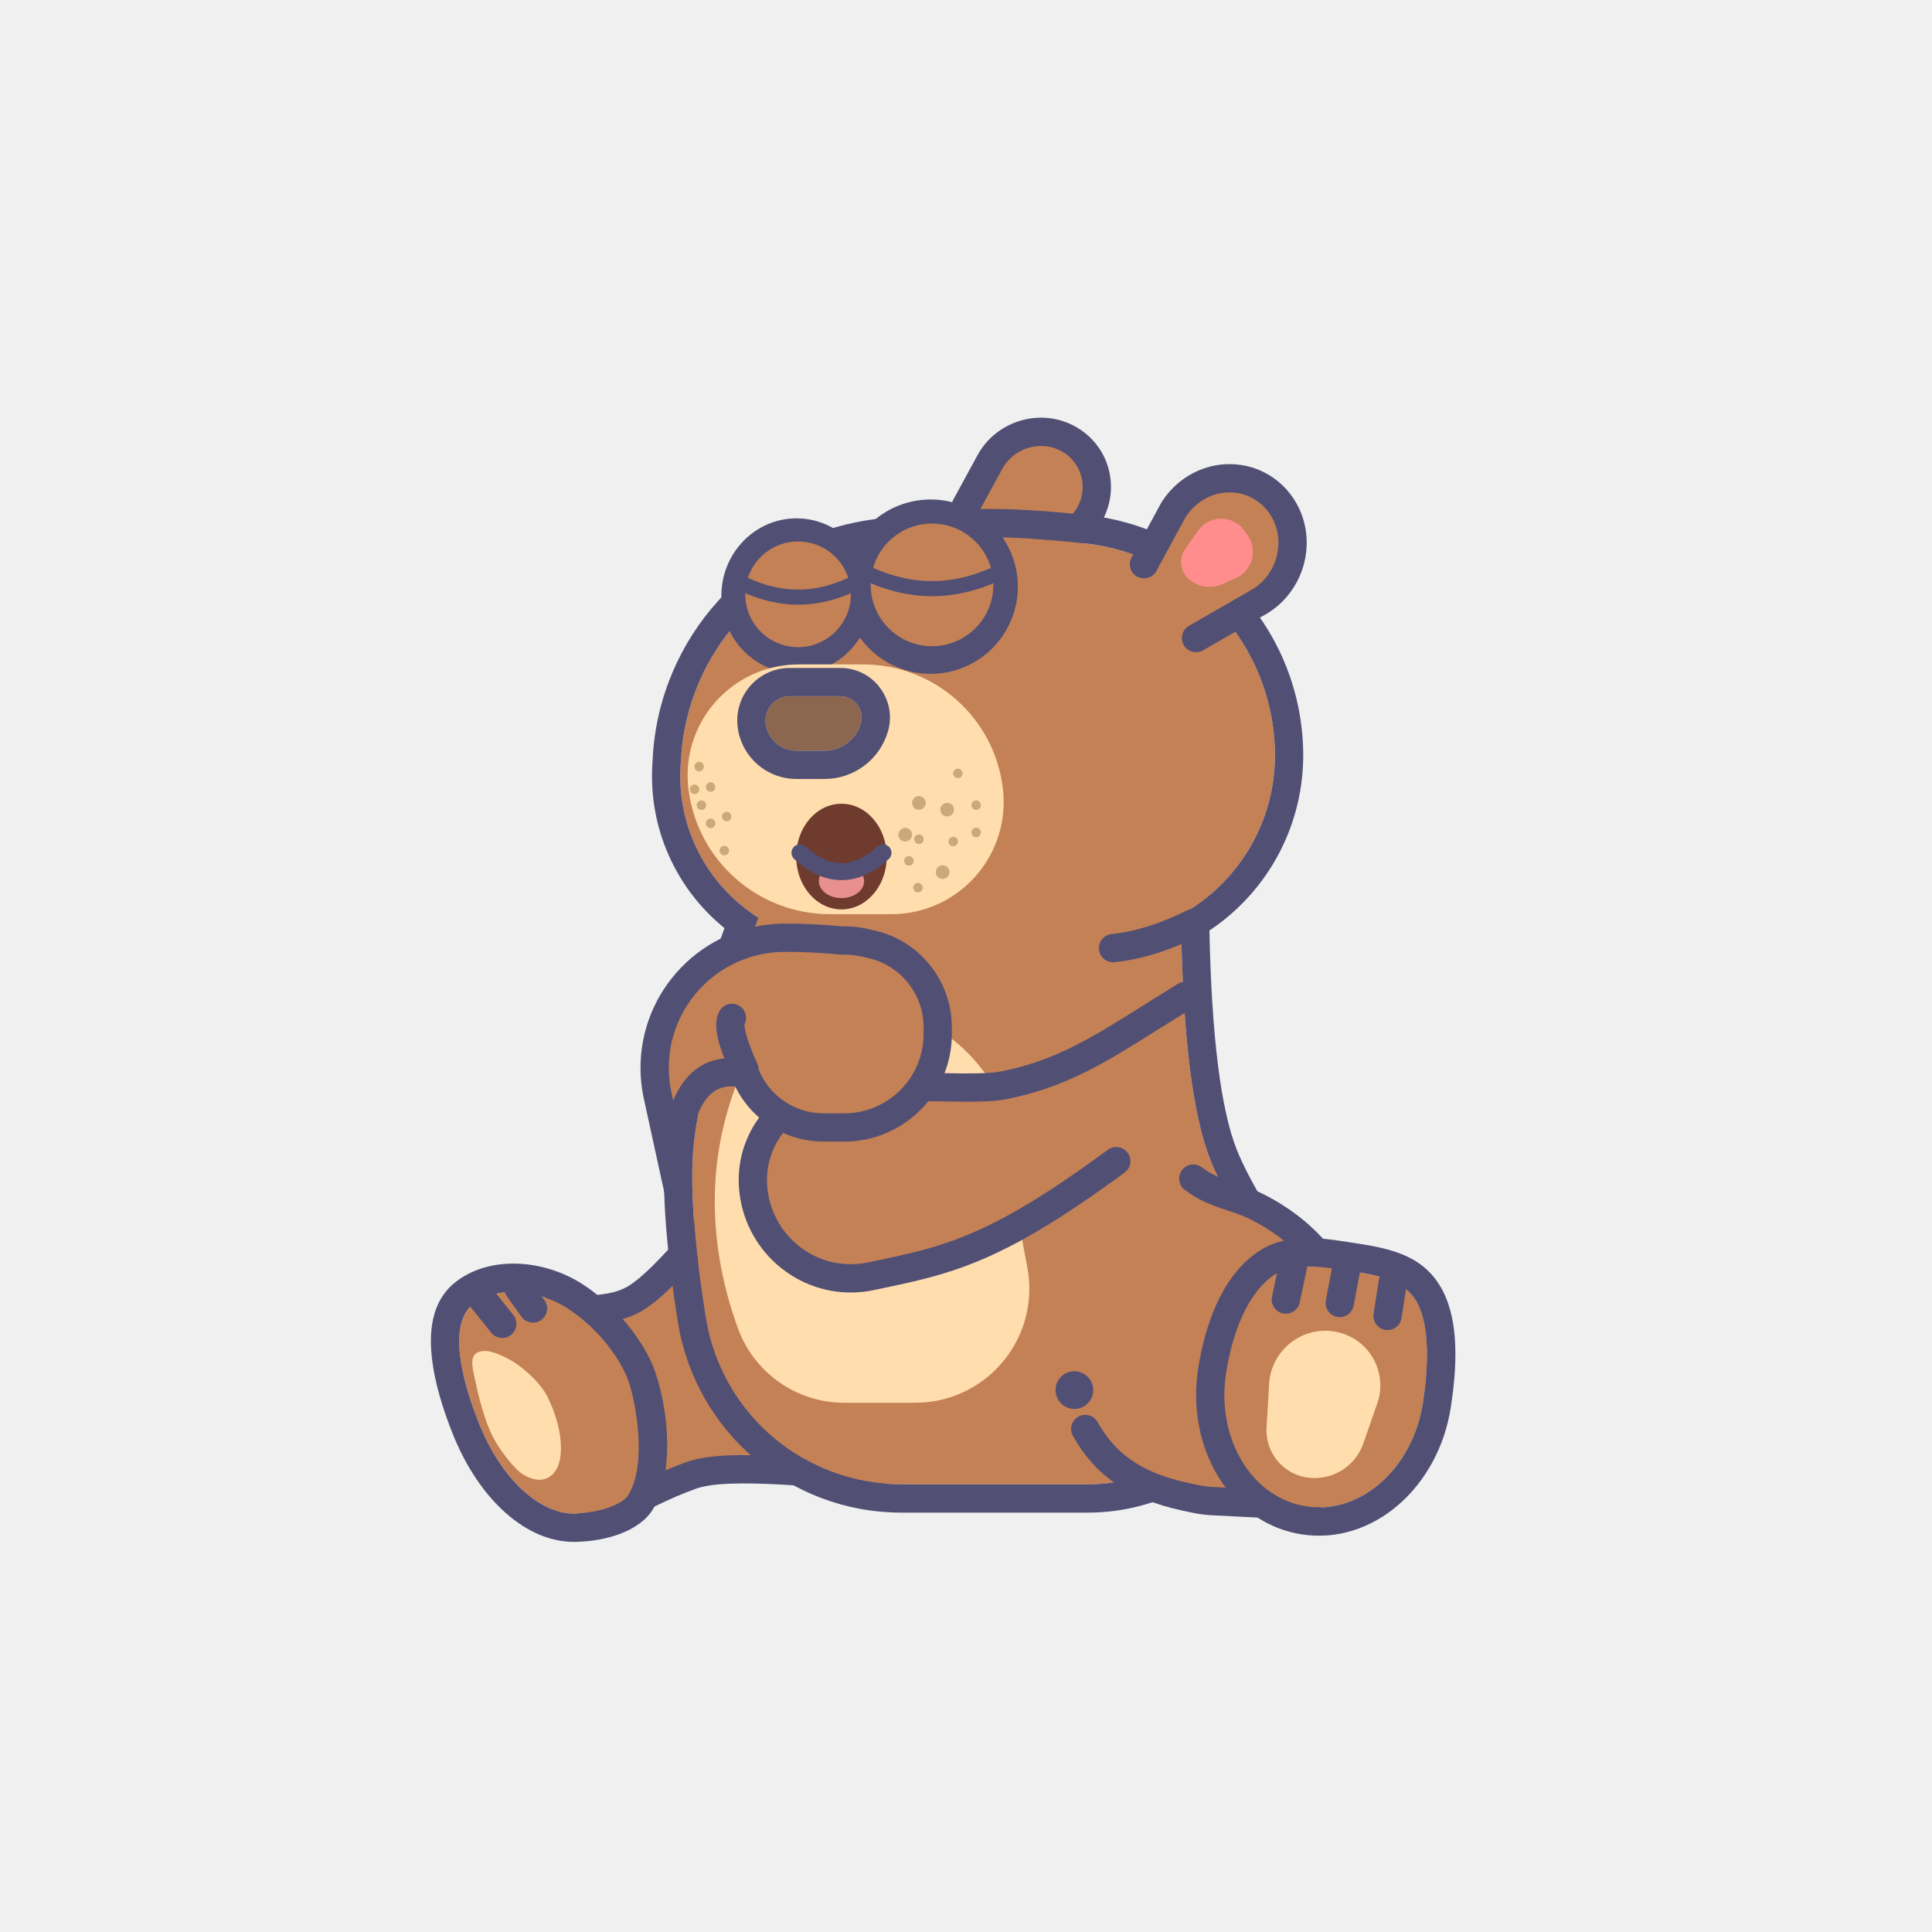
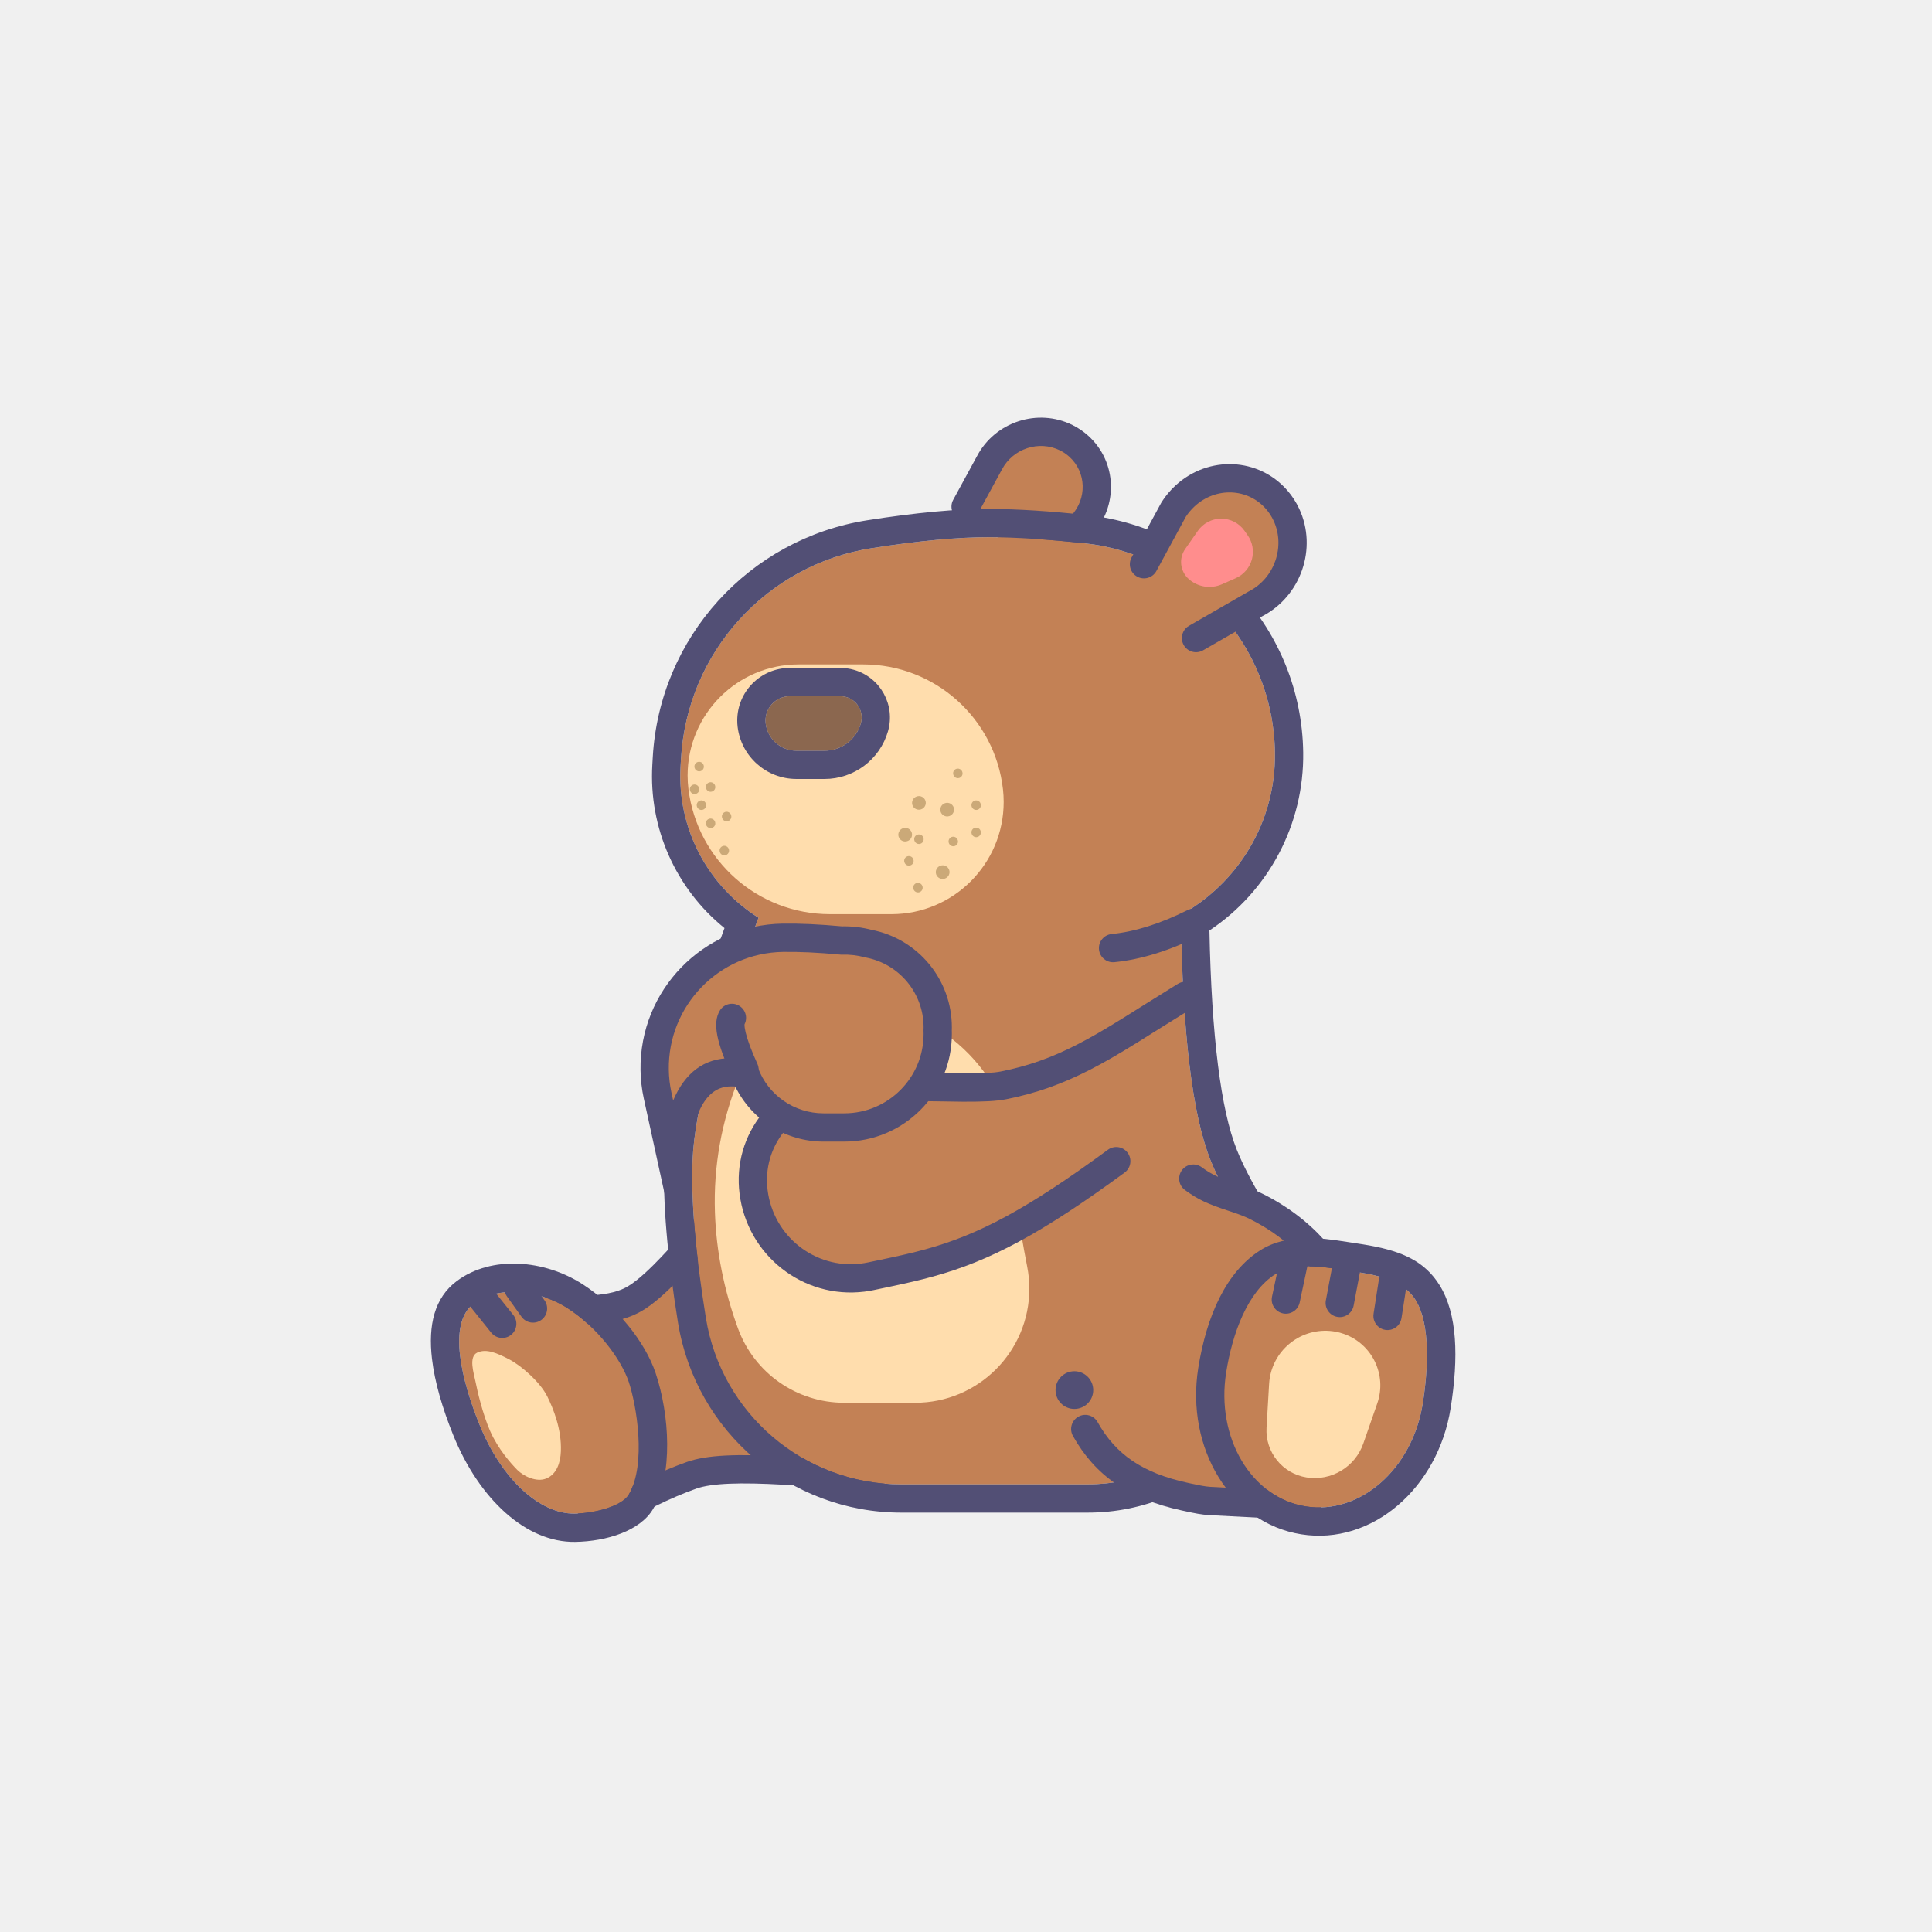
<svg xmlns="http://www.w3.org/2000/svg" width="800px" height="800px" viewBox="0 0 1024 1024" class="icon" version="1.1">
  <g id="flip" transform="translate(1024 0) scale(-1 1)">
    <g id="bear">
      <path d="M512.102 269.177l-12.281-23.51c-7.443-14.753-25.533-21.014-40.403-13.986-2.465 1.164-4.745 2.657-6.788 4.441-12.383 10.829-13.287 29.646-2.023 42.029 1.823 2.003 3.906 3.764 6.194 5.23l24.856 13.512" fill="#C38155" />
      <path d="M485.743 290.164a7.493 7.493 0 0 1-6.928 13.287l-25.088-13.077-0.472-0.27a38.487 38.487 0 0 1-7.802-6.359c-14.336-15.215-13.612-38.867 1.713-52.748a36.852 36.852 0 0 1 8.419-5.727c18.395-9.089 41.002-1.701 50.593 16.506l12.638 23.202a7.493 7.493 0 0 1-13.16 7.168l-12.69-23.292c-5.859-11.127-19.646-15.632-30.745-10.148-1.823 0.899-3.504 2.043-4.995 3.397-9.059 8.204-9.491 22.216-0.867 31.367a23.47 23.47 0 0 0 4.553 3.749l24.831 12.945z" fill="#524F75" />
      <path d="M561.347 781.939c23.477 0.415 75.289-7.385 96.119 0 13.889 4.925 29.559 12.603 47.009 23.03l29.813-30.498c8.209-16.898 21.799-52.246 18.902-67.437-3.844-20.138-42.249-6.569-64.067-17.84-15.655-8.085-37.084-37.511-46.624-44.824" fill="#C38155" />
      <path d="M728.071 770.113c10.71-22.366 19.748-51.232 17.758-61.672-0.844-4.421-5.844-5.852-24.091-6.351a368.69 368.69 0 0 1-8.259-0.282c-11.948-0.577-20.4-2.133-27.795-5.952-5.522-2.855-11.476-7.702-18.425-14.591a272.007 272.007 0 0 1-8.799-9.206c-2.468-2.682-10.665-11.811-12.181-13.464-3.951-4.308-6.601-6.946-8.337-8.277a7.493 7.493 0 0 1 9.116-11.893c2.652 2.033 5.732 5.1 10.262 10.043 1.591 1.731 9.775 10.849 12.166 13.452a255.361 255.361 0 0 0 8.322 8.702c5.957 5.904 10.892 9.925 14.751 11.916 5.018 2.592 11.669 3.814 21.639 4.298 2.178 0.105 3.834 0.157 7.947 0.27 11.898 0.327 16.864 0.727 22.416 2.315 8.627 2.47 14.371 7.725 15.987 16.209 2.862 15.003-7.128 46.607-19.523 72.115l-0.532 1.094-34.791 35.593-5.07-3.032c-17.053-10.19-32.291-17.653-45.67-22.398-8.185-2.902-23.245-3.382-46.617-2.06-4.031 0.23-8.037 0.487-13.856 0.884-21.249 1.456-26.204 1.728-33.273 1.606a7.493 7.493 0 1 1 0.265-14.983c6.429 0.115 11.359-0.157 31.986-1.573a1151.251 1151.251 0 0 1 14.034-0.894c25.48-1.441 41.687-0.924 52.474 2.897 13.01 4.615 27.421 11.501 43.248 20.657l24.851-25.42z" fill="#524F75" />
      <path d="M719.415 802.242c-10.472-0.16-25.001-3.829-28.689-10.115-9.471-16.144-4.029-47.633 0.01-59.652 4.004-11.906 16.334-28.799 32.833-39.357 13.037-8.342 35.206-12.703 49.367-2.108 14.161 10.592 6.094 41.33-3.015 63.913-11.976 29.691-32.403 47.591-50.506 47.319z" fill="#C38155" />
      <path d="M719.415 802.242c-10.472-0.16-25.001-3.829-28.689-10.115-9.471-16.144-4.029-47.633 0.01-59.652 4.004-11.906 16.334-28.799 32.833-39.357 13.037-8.342 35.206-12.703 49.367-2.108 14.161 10.592 6.094 41.33-3.015 63.913-11.976 29.691-32.403 47.591-50.506 47.319z m64.405-41.717c5.742-14.229 9.79-28.105 11.219-40.311 2.088-17.83-1.269-32.336-13.127-41.205-18.462-13.812-46.47-11.276-66.418 1.484-18.057 11.551-33.407 30.668-38.962 47.209-7.458 22.201-9.356 53.897 1.269 72.005 6.808 11.614 24.534 17.266 41.387 17.52 25.895 0.39 50.863-22.565 64.632-56.702z" fill="#524F75" />
      <path d="M771.005 716.892c-4.82-2.213-10.415 0.255-16.834 3.572-6.424 3.317-16.511 12.116-20.25 19.696-3.139 6.364-7.643 17.231-7.198 29.047 0.22 5.914 2.123 12.116 7.752 14.436 5.16 2.125 12.058-1.239 15.348-4.558 3.294-3.314 10.173-11.044 14.324-20.443 4.151-9.396 6.953-21.901 7.815-26.282 0.864-4.391 3.864-13.26-0.957-15.467z" fill="#FFDDAD" />
      <path d="M776.037 690.88l-12.388 15.46a7.493 7.493 0 0 1-11.699-9.366l12.388-15.465a7.493 7.493 0 0 1 10.532-1.161 7.49 7.49 0 0 1 1.166 10.532zM755.237 687.224l-7.645 10.68a7.493 7.493 0 0 1-12.186-8.726l7.648-10.677a7.493 7.493 0 1 1 12.183 8.724z" fill="#524F75" />
      <path d="M621.96 486.43c22.241 58.863 33.892 101.696 34.956 128.492 0.849 21.399-1.504 49.282-7.053 83.646-8.212 50.815-52.084 88.164-103.556 88.164H447.436c-51.752 0-93.706-41.954-93.706-93.706 0-16.851 4.543-33.392 13.155-47.881 6.998-11.771 12.168-21.844 15.515-30.225 9.668-24.216 14.9-67.569 15.697-130.055-30.138-16.689-50.326-49-49.841-85.811 0.754-57.239 44.094-104.918 101.001-111.114 19.294-2.1 36.032-3.172 50.221-3.214 16.674-0.05 37.518 1.893 62.536 5.829 55.753 8.776 97.832 55.254 101.046 111.601l0.237 4.151c1.903 33.375-14.915 63.49-41.337 80.124z" fill="#C38155" />
      <path d="M663.295 406.303l-0.237-4.151c-3.214-56.347-45.293-102.822-101.046-111.601-25.016-3.934-45.86-5.877-62.534-5.827-14.189 0.042-30.927 1.114-50.221 3.214-56.907 6.196-100.247 53.875-101.001 111.114-0.485 36.812 19.701 69.125 49.844 85.814-0.797 62.489-6.029 105.839-15.697 130.055-3.347 8.379-8.517 18.454-15.515 30.225a93.711 93.711 0 0 0-13.155 47.881c0 51.749 41.952 93.703 93.703 93.703h98.871c51.472 0 95.344-37.349 103.556-88.164 5.552-34.364 7.902-62.247 7.053-83.646-1.064-26.796-12.715-69.63-34.956-128.492 26.422-16.634 43.24-46.749 41.335-80.127z m-23.292 85.611c20.163 54.777 30.815 95.329 31.891 122.413 0.892 22.543-1.536 51.365-7.235 86.633C655.27 759.034 605.137 801.717 546.306 801.717H447.436c-60.029 0-108.691-48.662-108.691-108.691 0-19.548 5.27-38.735 15.258-55.536 6.629-11.149 11.456-20.557 14.478-28.125 8.384-20.999 13.369-59.999 14.491-116.177a111.501 111.501 0 0 1-49.699-94.333c0.854-64.812 49.926-118.799 114.363-125.815 19.783-2.155 37.036-3.259 51.797-3.304 17.565-0.05 39.167 1.963 64.909 6.014 62.721 9.873 110.063 62.159 113.679 125.55l0.237 4.151a103.554 103.554 0 0 1-38.255 86.463z" fill="#524F75" />
      <path d="M559.913 532.777c8.085-1.361 18.255-0.589 30.508 2.305a59.941 59.941 0 0 1 41.832 35.972c9.371 23.312 13.642 47.176 12.812 71.595-0.699 20.58-4.77 41.065-12.211 61.452a59.941 59.941 0 0 1-56.31 39.394H538.899c-33.395 0-60.468-27.074-60.468-60.471 0-3.891 0.375-7.772 1.121-11.591 2.255-11.556 3.891-21.152 4.905-28.787 0.677-5.093 0.882-11.004 0.614-17.738-1.803-45.171 30.255-84.64 74.842-92.133z" fill="#FFDDAD" />
      <path d="M387.864 495.798c16.042 8 31.187 12.748 45.446 14.181a7.493 7.493 0 1 0 1.499-14.913c-12.328-1.239-25.752-5.447-40.258-12.683a7.493 7.493 0 1 0-6.686 13.414z" fill="#524F75" />
      <path d="M448.787 757.408c-10.49 18.767-26.334 30.086-52.561 35.8-4.381 0.954-8.761 1.988-13.242 2.333L331.888 798.196l-17.353-34.381c-23.964-47.479-4.246-100.866 43.877-124.513 11.009-5.41 21.209-5.834 33.18-14.668" fill="#C38155" />
      <path d="M321.224 760.44c-21.869-43.328-4.331-92.385 40.493-114.411 2.637-1.299 5.255-2.308 9.261-3.649l1.871-0.622c10.962-3.619 16.139-5.889 23.192-11.094A7.493 7.493 0 0 0 387.144 618.606c-5.442 4.016-9.436 5.769-18.994 8.924-0.892 0.295-1.381 0.457-1.928 0.642-4.588 1.536-7.757 2.757-11.114 4.408-52.189 25.645-72.951 83.718-47.261 134.614l19.553 38.737 55.973-2.907c4.001-0.305 6.893-0.834 13.102-2.198 0.677-0.15 0.979-0.217 1.349-0.295 27.808-6.059 45.735-18.41 57.506-39.466a7.493 7.493 0 0 0-13.082-7.313c-9.578 17.133-23.832 26.954-47.616 32.134l-1.374 0.302c-5.53 1.214-7.962 1.658-10.849 1.883l-46.033 2.388-15.153-30.018z" fill="#524F75" />
      <path d="M454.556 736.78m-9.99 0a9.99 9.99 0 1 0 19.98 0 9.99 9.99 0 1 0-19.98 0Z" fill="#524F75" />
      <path d="M331.943 798.413c28.772-4.556 47.653-36.31 42.169-70.918-3.287-20.752-11.309-42.758-26.032-52.117-9.833-6.251-24.469-4.126-35.99-2.3-13.996 2.22-30.73 3.716-38.38 16.007-8.067 12.97-6.604 37.146-3.789 54.911C275.404 778.607 303.169 802.966 331.943 798.413z" fill="#C38155" />
      <path d="M331.943 798.413c28.772-4.556 47.653-36.31 42.169-70.918-3.287-20.752-11.309-42.758-26.032-52.117-9.833-6.251-24.469-4.126-35.99-2.3-13.996 2.22-30.73 3.716-38.38 16.007-8.067 12.97-6.604 37.146-3.789 54.911C275.404 778.607 303.169 802.966 331.943 798.413z m2.343 14.801c-37.613 5.959-72.477-24.628-79.165-66.87-4.276-26.989-3.599-49.961 5.869-65.174 7.737-12.438 19.481-17.868 37.096-21.039 2.323-0.417 4.161-0.709 8.092-1.304 1.841-0.282 2.612-0.4 3.567-0.549 9.253-1.466 14.686-2.085 21.022-2.063 9.661 0.035 18.095 1.901 25.35 6.519 17.748 11.279 28.347 34.356 32.793 62.419 6.693 42.241-17.011 82.105-54.622 88.062z" fill="#524F75" />
      <path d="M316.136 705.826c16.239-2.965 31.811 7.8 34.776 24.039 0.22 1.199 0.367 2.41 0.435 3.626l1.359 23.195a25.225 25.225 0 0 1-21.229 26.384 27.323 27.323 0 0 1-30.078-18.005l-7.395-21.254c-5.255-15.095 2.722-31.592 17.82-36.842 1.406-0.497 2.847-0.874 4.313-1.144z" fill="#FFDDAD" />
      <path d="M278.421 680.925l2.727 17.558a7.493 7.493 0 1 0 14.806-2.298l-2.722-17.558a7.495 7.495 0 0 0-14.811 2.298zM330.914 670.458l4.226 19.891a7.493 7.493 0 1 0 14.661-3.109L345.573 667.348a7.493 7.493 0 1 0-14.661 3.109zM302.325 669.671l4.238 22.463a7.493 7.493 0 0 0 14.723-2.78l-4.233-22.461a7.493 7.493 0 0 0-14.728 2.78z" fill="#524F75" />
      <path d="M390.224 338.28l-31.644-18.222c-17.108-8.771-24.454-29.916-16.409-47.231a33.782 33.782 0 0 1 5.095-7.892c12.455-14.391 34.214-15.338 48.6-2.118a36.672 36.672 0 0 1 6.087 7.258l15.772 29.082" fill="#C38155" />
      <path d="M411.136 302.729a7.493 7.493 0 0 0 13.172-7.143l-15.772-29.084-0.272-0.465a44.187 44.187 0 0 0-7.33-8.739c-17.46-16.049-44.082-14.885-59.332 2.73a41.312 41.312 0 0 0-6.229 9.641c-9.716 20.917-0.937 46.312 19.618 56.969l31.497 18.135a7.495 7.495 0 0 0 7.478-12.987l-31.649-18.222-0.32-0.172c-13.532-6.941-19.374-23.754-13.032-37.408 1.039-2.238 2.373-4.306 3.964-6.144 9.661-11.159 26.557-11.893 37.866-1.504 1.788 1.643 3.372 3.512 4.705 5.565l15.637 28.829z" fill="#524F75" />
      <path d="M362.721 283.68l1.681-2.383a15.093 15.093 0 0 1 24.718 0.06l6.716 9.633a12.053 12.053 0 0 1-1.841 15.867 16.499 16.499 0 0 1-17.69 2.802l-7.28-3.219a15.268 15.268 0 0 1-6.301-22.76z" fill="#FF8D8D" />
-       <path d="M632.551 325.787a32.366 33.57 17.998 1 0-61.564-20.001 32.366 33.57 17.998 1 0 61.564 20.001Z" fill="#FFFFFF" />
-       <path d="M601.807 356.859c-22.076 0-39.859-18.444-39.859-41.062 0-22.62 17.783-41.062 39.859-41.062 22.078 0 39.859 18.444 39.859 41.062s-17.78 41.062-39.859 41.062z m0-14.985c13.677 0 24.873-11.616 24.873-26.077 0-14.463-11.197-26.077-24.873-26.077-13.674 0-24.873 11.614-24.873 26.077 0.002 14.461 11.202 26.077 24.873 26.077z" fill="#524F75" />
-       <path d="M607.672 326.446a10.233 10.233 0 0 0 7.877 3.739c5.747 0 10.402-4.83 10.402-10.789s-4.655-10.789-10.402-10.789c-5.677 0-10.292 4.713-10.405 10.572l7.715 1.161-5.187 6.107z" fill="#232323" />
-       <path d="M530.732 310.949m-38.712 0a38.712 38.712 0 1 0 77.424 0 38.712 38.712 0 1 0-77.424 0Z" fill="#FFFFFF" />
-       <path d="M530.732 357.154c-25.518 0-46.205-20.687-46.205-46.205s20.687-46.205 46.205-46.205 46.205 20.687 46.205 46.205-20.69 46.205-46.205 46.205z m0-14.985c17.241 0 31.22-13.979 31.22-31.22s-13.979-31.22-31.22-31.22-31.22 13.979-31.22 31.22 13.976 31.22 31.22 31.22z" fill="#524F75" />
-       <path d="M538.509 326.112a12.098 12.098 0 1 0-2.94-8.152l8.971 1.304-6.032 6.848z" fill="#232323" />
      <path d="M566.497 352.159h34.194c32.511 0 58.865 26.357 58.865 58.868 0 2.445-0.155 4.89-0.457 7.318-4.735 37.813-36.886 66.185-74.994 66.185H551.526C518.666 484.529 492.027 457.89 492.027 425.03c0-2.235 0.125-4.468 0.377-6.686C496.667 380.643 528.556 352.159 566.497 352.159z" fill="#FFDDAD" />
      <path d="M518.698 410.685a2.498 2.498 0 1 0-4.751-1.543 2.498 2.498 0 1 0 4.751 1.543Z" fill="#CBA978" />
      <path d="M508.99 427.53a2.498 2.498 0 1 0-4.751-1.543 2.498 2.498 0 1 0 4.751 1.543Z" fill="#CBA978" />
      <path d="M521.121 446.781a2.498 2.498 0 1 0-4.751-1.543 2.498 2.498 0 1 0 4.751 1.543Z" fill="#CBA978" />
      <path d="M539.324 445.578a2.498 2.498 0 1 0-4.751-1.543 2.498 2.498 0 1 0 4.751 1.543Z" fill="#CBA978" />
      <path d="M525.44 430.25a3.641 3.609 17.998 1 0-6.927-2.25 3.641 3.609 17.998 1 0 6.927 2.25Z" fill="#CBA978" />
      <path d="M527.832 463.378a3.641 3.611 17.998 1 0-6.927-2.25 3.641 3.611 17.998 1 0 6.927 2.25Z" fill="#CBA978" />
      <path d="M539.846 471.247a2.498 2.498 0 1 0-4.751-1.543 2.498 2.498 0 1 0 4.751 1.543Z" fill="#CBA978" />
      <path d="M544.633 457.049a2.498 2.498 0 1 0-4.751-1.543 2.498 2.498 0 1 0 4.751 1.543Z" fill="#CBA978" />
      <path d="M547.691 443.525a3.639 3.611 17.998 1 0-6.922-2.249 3.639 3.611 17.998 1 0 6.922 2.249Z" fill="#CBA978" />
      <path d="M508.989 441.968a2.498 2.498 0 1 0-4.751-1.543 2.498 2.498 0 1 0 4.751 1.543Z" fill="#CBA978" />
      <path d="M649.748 417.905a2.498 2.498 0 1 0-4.751-1.543 2.498 2.498 0 1 0 4.751 1.543Z" fill="#CBA978" />
      <path d="M649.748 437.158a2.498 2.498 0 1 0-4.751-1.543 2.498 2.498 0 1 0 4.751 1.543Z" fill="#CBA978" />
      <path d="M642.467 451.597a2.498 2.498 0 1 0-4.751-1.543 2.498 2.498 0 1 0 4.751 1.543Z" fill="#CBA978" />
      <path d="M655.814 407.077a2.498 2.498 0 1 0-4.751-1.543 2.498 2.498 0 1 0 4.751 1.543Z" fill="#CBA978" />
      <path d="M654.599 427.531a2.498 2.498 0 1 0-4.751-1.543 2.498 2.498 0 1 0 4.751 1.543Z" fill="#CBA978" />
      <path d="M641.254 433.549a2.498 2.498 0 1 0-4.751-1.543 2.498 2.498 0 1 0 4.751 1.543Z" fill="#CBA978" />
      <path d="M658.243 419.107a2.498 2.498 0 1 0-4.751-1.543 2.498 2.498 0 1 0 4.751 1.543Z" fill="#CBA978" />
      <path d="M540.41 426.681a3.639 3.611 17.998 1 0-6.922-2.249 3.639 3.611 17.998 1 0 6.922 2.249Z" fill="#CBA978" />
      <path d="M578.602 369.005h26.766a12.89 12.89 0 0 1 12.8 14.441 16.409 16.409 0 0 1-16.292 14.441h-14.913a20.005 20.005 0 0 1-19.214-14.441 11.301 11.301 0 0 1 10.852-14.441z" fill="#8B674F" />
      <path d="M578.602 369.005a11.301 11.301 0 0 0-10.854 14.441 20.005 20.005 0 0 0 19.214 14.441h14.913a16.409 16.409 0 0 0 16.292-14.441 12.892 12.892 0 0 0-12.8-14.441H578.602z m0-14.985h26.766c15.395 0 27.878 12.483 27.878 27.878 0 1.119-0.067 2.238-0.2 3.347a31.399 31.399 0 0 1-31.17 27.628h-14.913a34.991 34.991 0 0 1-33.61-25.258c-4.034-13.944 3.996-28.52 17.94-32.556a26.217 26.217 0 0 1 7.308-1.039z" fill="#524F75" />
      <path d="M397.15 525.909c37.788 24.049 59.087 41.225 95.539 49.097 13.319 2.875 43.228 0.594 83.296 2.335 27.665 1.201 49.844 23.627 48.59 51.52a50.768 50.768 0 0 1-0.447 4.803c-4.016 28.58-30.245 48.52-58.588 44.539a50.601 50.601 0 0 1-4.231-0.779c-40.85-9.278-64.395-14.066-129.184-63.338" fill="#C38155" />
      <path d="M391.865 534.226c6.861 4.201 27.508 17.183 28.727 17.942 10.407 6.454 18.055 10.904 25.665 14.806 14.663 7.51 28.512 12.488 44.447 15.64 5.195 1.026 12.071 1.361 22.895 1.309 4.84-0.025 27.096-0.427 33.165-0.485 10.1-0.092 19.281-0.045 28.522 0.195 23.987 0.624 42.826 19.633 42.186 42.966-0.04 1.374-0.142 2.742-0.307 4.106-3.015 24.554-25.17 42.011-49.454 39.029-1.214-0.15-2.425-0.35-3.624-0.599l-3.077-0.642-3.01-0.629c-11.119-2.333-17.698-3.841-24.491-5.707-28.235-7.755-53.693-21.197-96.793-52.806a7.493 7.493 0 0 0-8.859 12.086c44.464 32.608 71.488 46.877 101.686 55.171 7.161 1.968 13.986 3.532 25.385 5.922l3.02 0.632 3.077 0.642a58.143 58.143 0 0 0 4.86 0.804c32.528 3.996 62.134-19.336 66.153-52.077 0.225-1.831 0.362-3.674 0.415-5.517 0.874-31.771-24.653-57.526-56.775-58.361a814.387 814.387 0 0 0-29.054-0.2c-6.171 0.057-28.38 0.465-33.098 0.485-9.858 0.047-16.002-0.252-19.916-1.026-14.513-2.867-27.054-7.375-40.523-14.276-7.178-3.676-14.508-7.942-24.596-14.201-1.149-0.714-21.854-13.729-28.807-17.987a7.495 7.495 0 0 0-10.302 2.478 7.498 7.498 0 0 0 2.483 10.302z" fill="#524F75" />
      <path d="M578.018 498.493c11.776-1.101 22.116-1.588 31.035-1.456 38.098 0.564 68.528 31.909 67.961 70.007a68.89 68.89 0 0 1-1.581 13.707L666.986 619.395c-2.178-34.054-12.32-51.078-30.418-51.078-2.16 0-4.586 0.07-7.273 0.215-5.672 15.245-19.521 26.814-36.789 28.762-1.656 0.185-3.322 0.28-4.99 0.28h-10.979c-27.366 0-49.552-22.183-49.552-49.549 0-0.659 0.012-1.311 0.04-1.961a30.36 30.36 0 0 1-0.04-1.581c0-21.806 15.56-40.326 36.692-44.324a49.602 49.602 0 0 1 12.857-1.686h0.062c0.475 0.002 0.949 0.007 1.421 0.02z" fill="#C38155" />
      <path d="M668.11 579.152c0.879-4.014 1.351-8.107 1.411-12.218 0.505-33.964-26.622-61.902-60.583-62.407-8.624-0.127-18.702 0.345-30.225 1.424l-0.442 0.042-0.445-0.01a42.279 42.279 0 0 0-12.213 1.414l-0.544 0.125c-17.7 3.352-30.595 18.862-30.595 36.964 0 0.407 0.01 0.812 0.03 1.219l0.015 0.325-0.01 0.327c-0.025 0.554-0.035 1.111-0.035 1.671 0 23.227 18.829 42.056 42.059 42.056h10.979a37.071 37.071 0 0 0 34.761-24.164l1.716-4.606 4.908-0.262c2.812-0.15 5.367-0.225 7.67-0.225 14.261 0 24.394 7.765 30.645 22.441l0.899-4.116z m-58.947-89.607c42.236 0.627 75.971 35.375 75.344 77.612a76.39 76.39 0 0 1-1.756 15.195l-19.833 90.769-3.404-53.246c-1.961-30.615-9.97-44.064-22.943-44.064-0.722 0-1.474 0.007-2.26 0.025a52.029 52.029 0 0 1-46.792 29.231h-10.979c-31.504 0-57.044-25.54-57.044-57.042 0-0.647 0.01-1.291 0.032-1.931a38.512 38.512 0 0 1-0.032-1.611c0-25.223 17.895-46.837 42.516-51.635a57.094 57.094 0 0 1 15.74-1.858c11.851-1.096 22.316-1.578 31.412-1.446z" fill="#524F75" />
      <path d="M629.385 543.249c0 0.939-0.195 2.318-0.622 4.071-0.982 4.046-3.047 9.591-6.199 16.526a7.493 7.493 0 0 0 13.644 6.201c7.805-17.178 10.355-27.69 6.241-34.461a7.493 7.493 0 0 0-13.075 7.298c0.005 0.092 0.01 0.215 0.01 0.365z" fill="#524F75" />
-       <clipPath id="ecL">
-         <circle cx="530" cy="310" r="40" />
-       </clipPath>
-       <g clip-path="url(#ecL)">
-         <g id="lidBotL">
-           <rect x="485" y="310" width="90" height="72" fill="#C38155" />
-         </g>
-         <g id="lidTopL">
-           <rect x="485" y="238" width="90" height="72" fill="#C38155" />
-           <path d="M498 305 Q530 319 562 305" fill="none" stroke="#524F75" stroke-width="8" stroke-linecap="round" />
-         </g>
-       </g>
-       <clipPath id="ecR">
-         <circle cx="601" cy="315" r="35" />
-       </clipPath>
-       <g clip-path="url(#ecR)">
-         <g id="lidBotR">
-           <rect x="563" y="315" width="76" height="66" fill="#C38155" />
-         </g>
-         <g id="lidTopR">
-           <rect x="563" y="249" width="76" height="66" fill="#C38155" />
-           <path d="M573 310 Q601 323 629 310" fill="none" stroke="#524F75" stroke-width="8" stroke-linecap="round" />
-         </g>
-       </g>
-       <circle cx="530" cy="310" r="37" fill="none" stroke="#524F75" stroke-width="9" />
-       <circle cx="601" cy="315" r="32" fill="none" stroke="#524F75" stroke-width="8" />
-       <g id="mouthOpen">
-         <ellipse cx="578" cy="454" rx="24" ry="28" fill="#6E3B2E" />
-         <ellipse cx="578" cy="467" rx="12" ry="9" fill="#E8908F" />
-       </g>
-       <g id="mouthRest">
-         <path d="M556 452 Q578 472 600 452" fill="none" stroke="#524F75" stroke-width="9" stroke-linecap="round" />
-       </g>
+       <g id="face" />
    </g>
  </g>
</svg>
